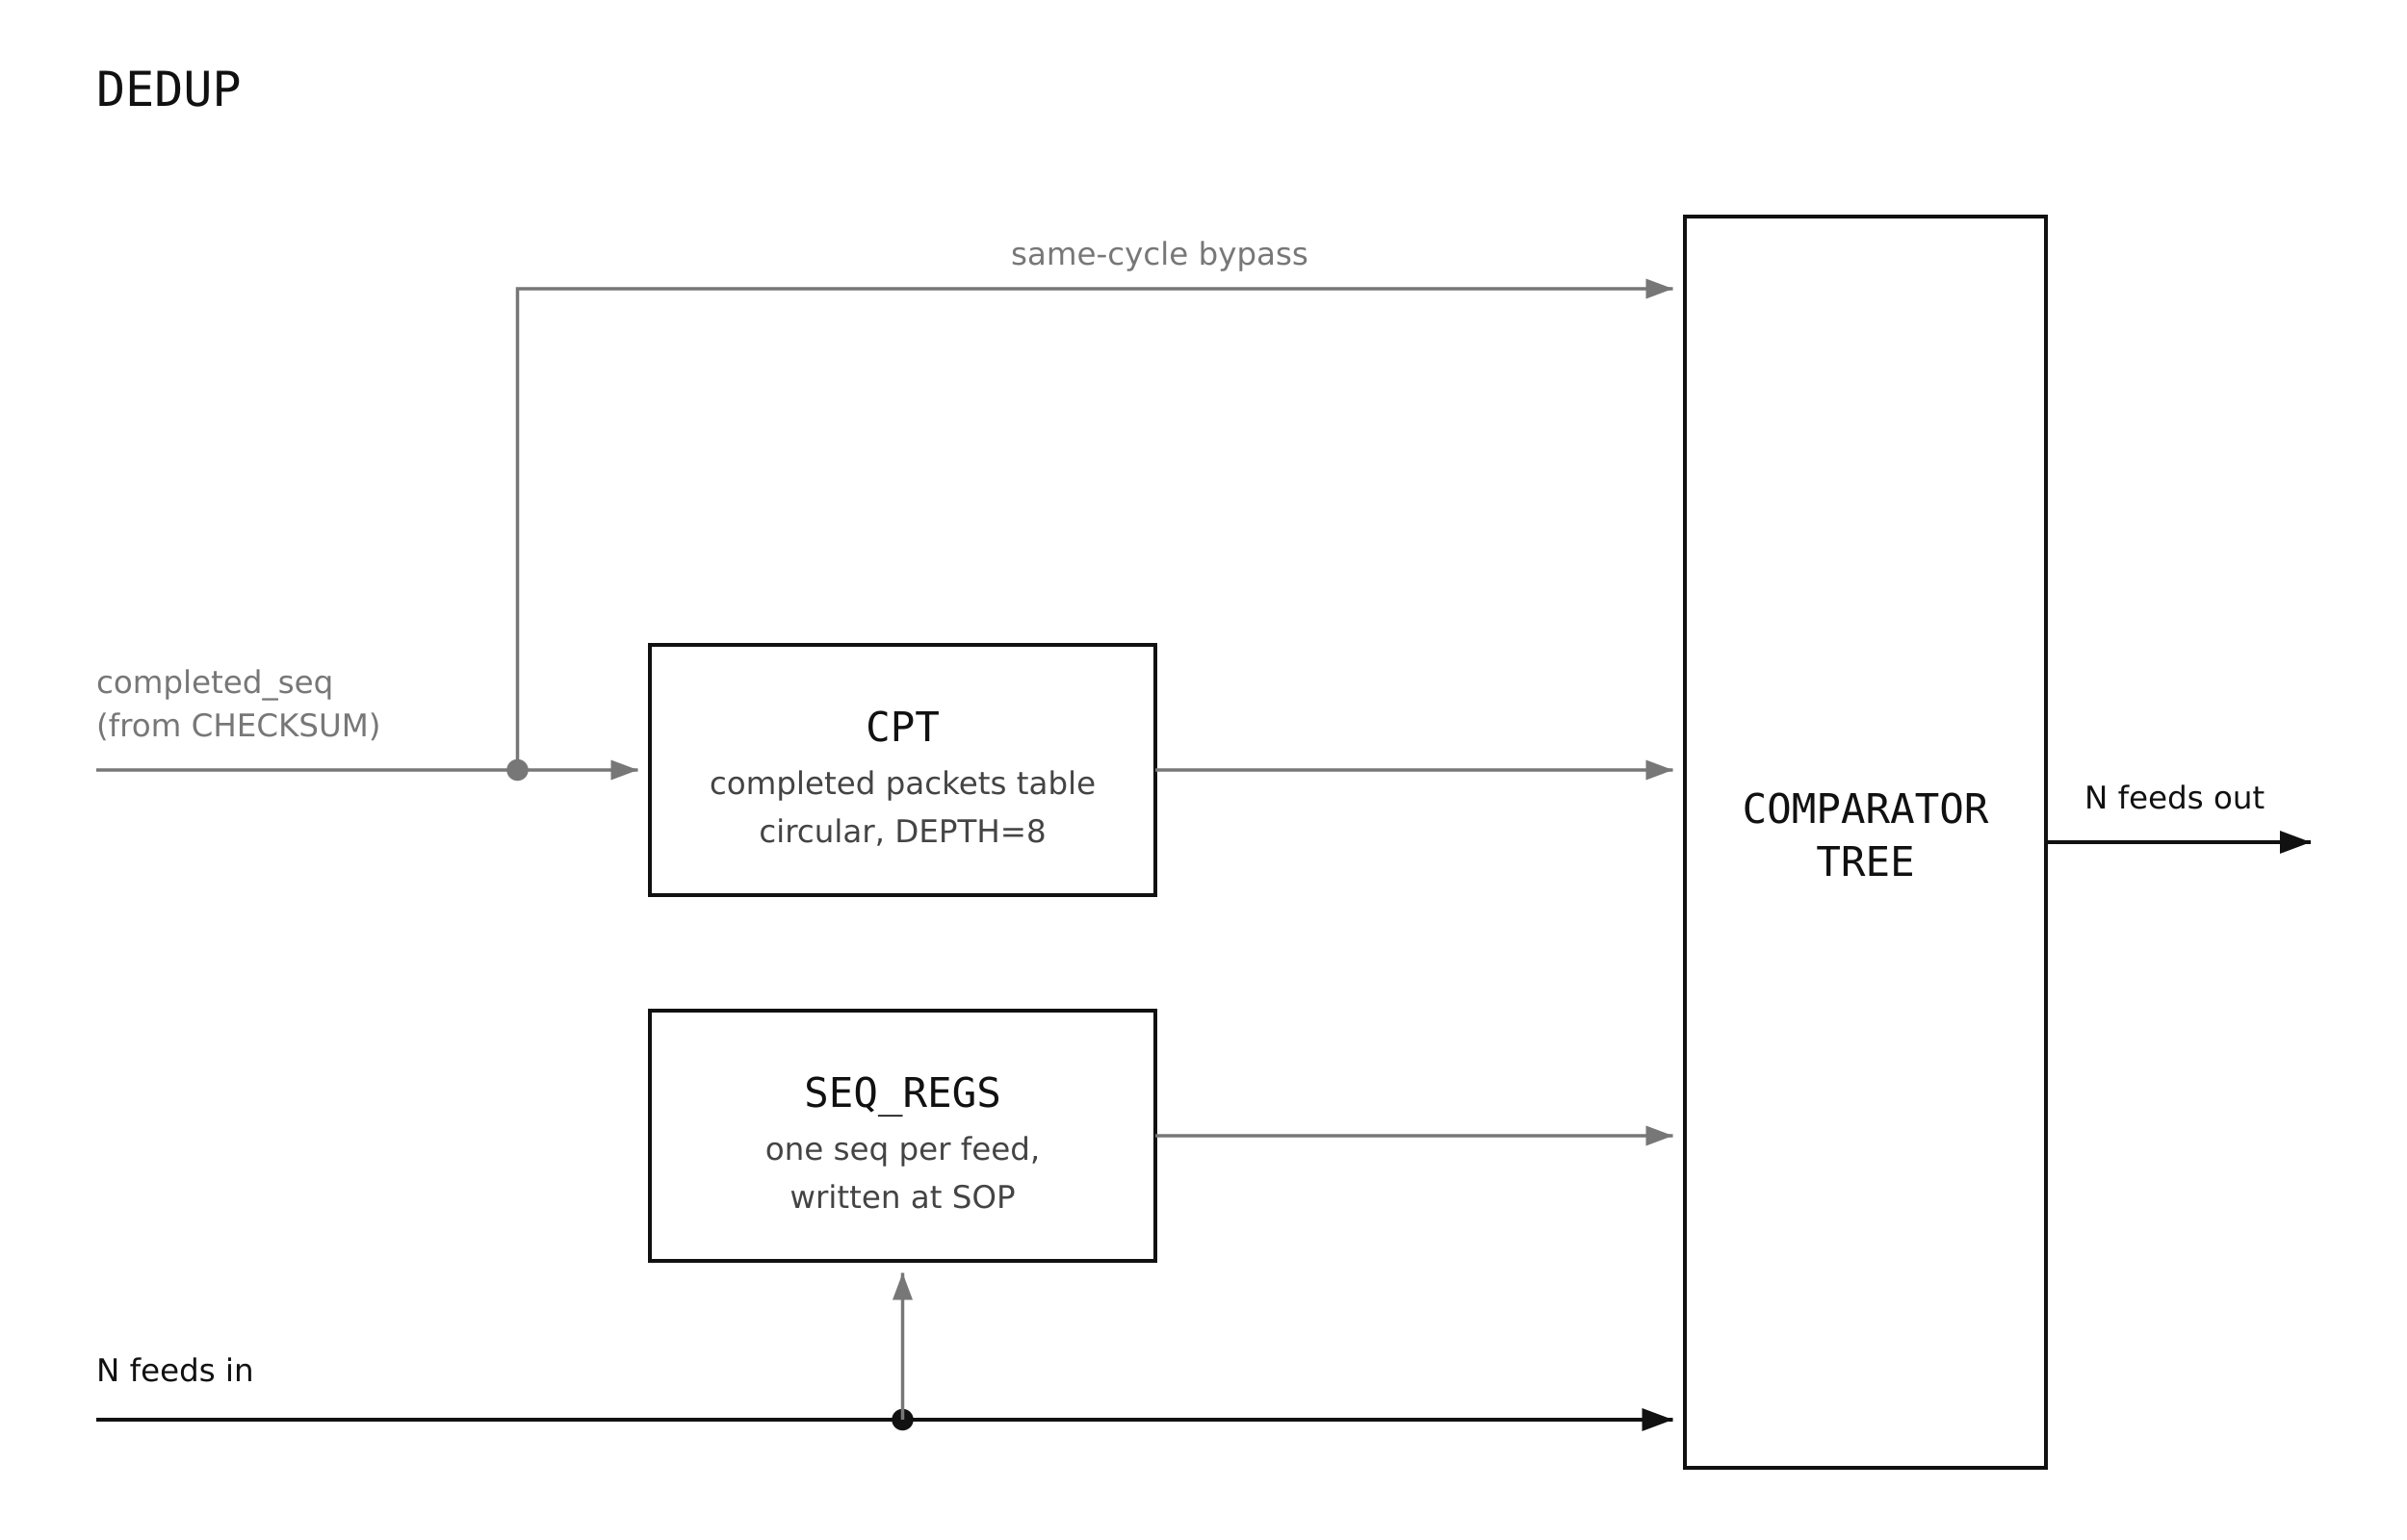
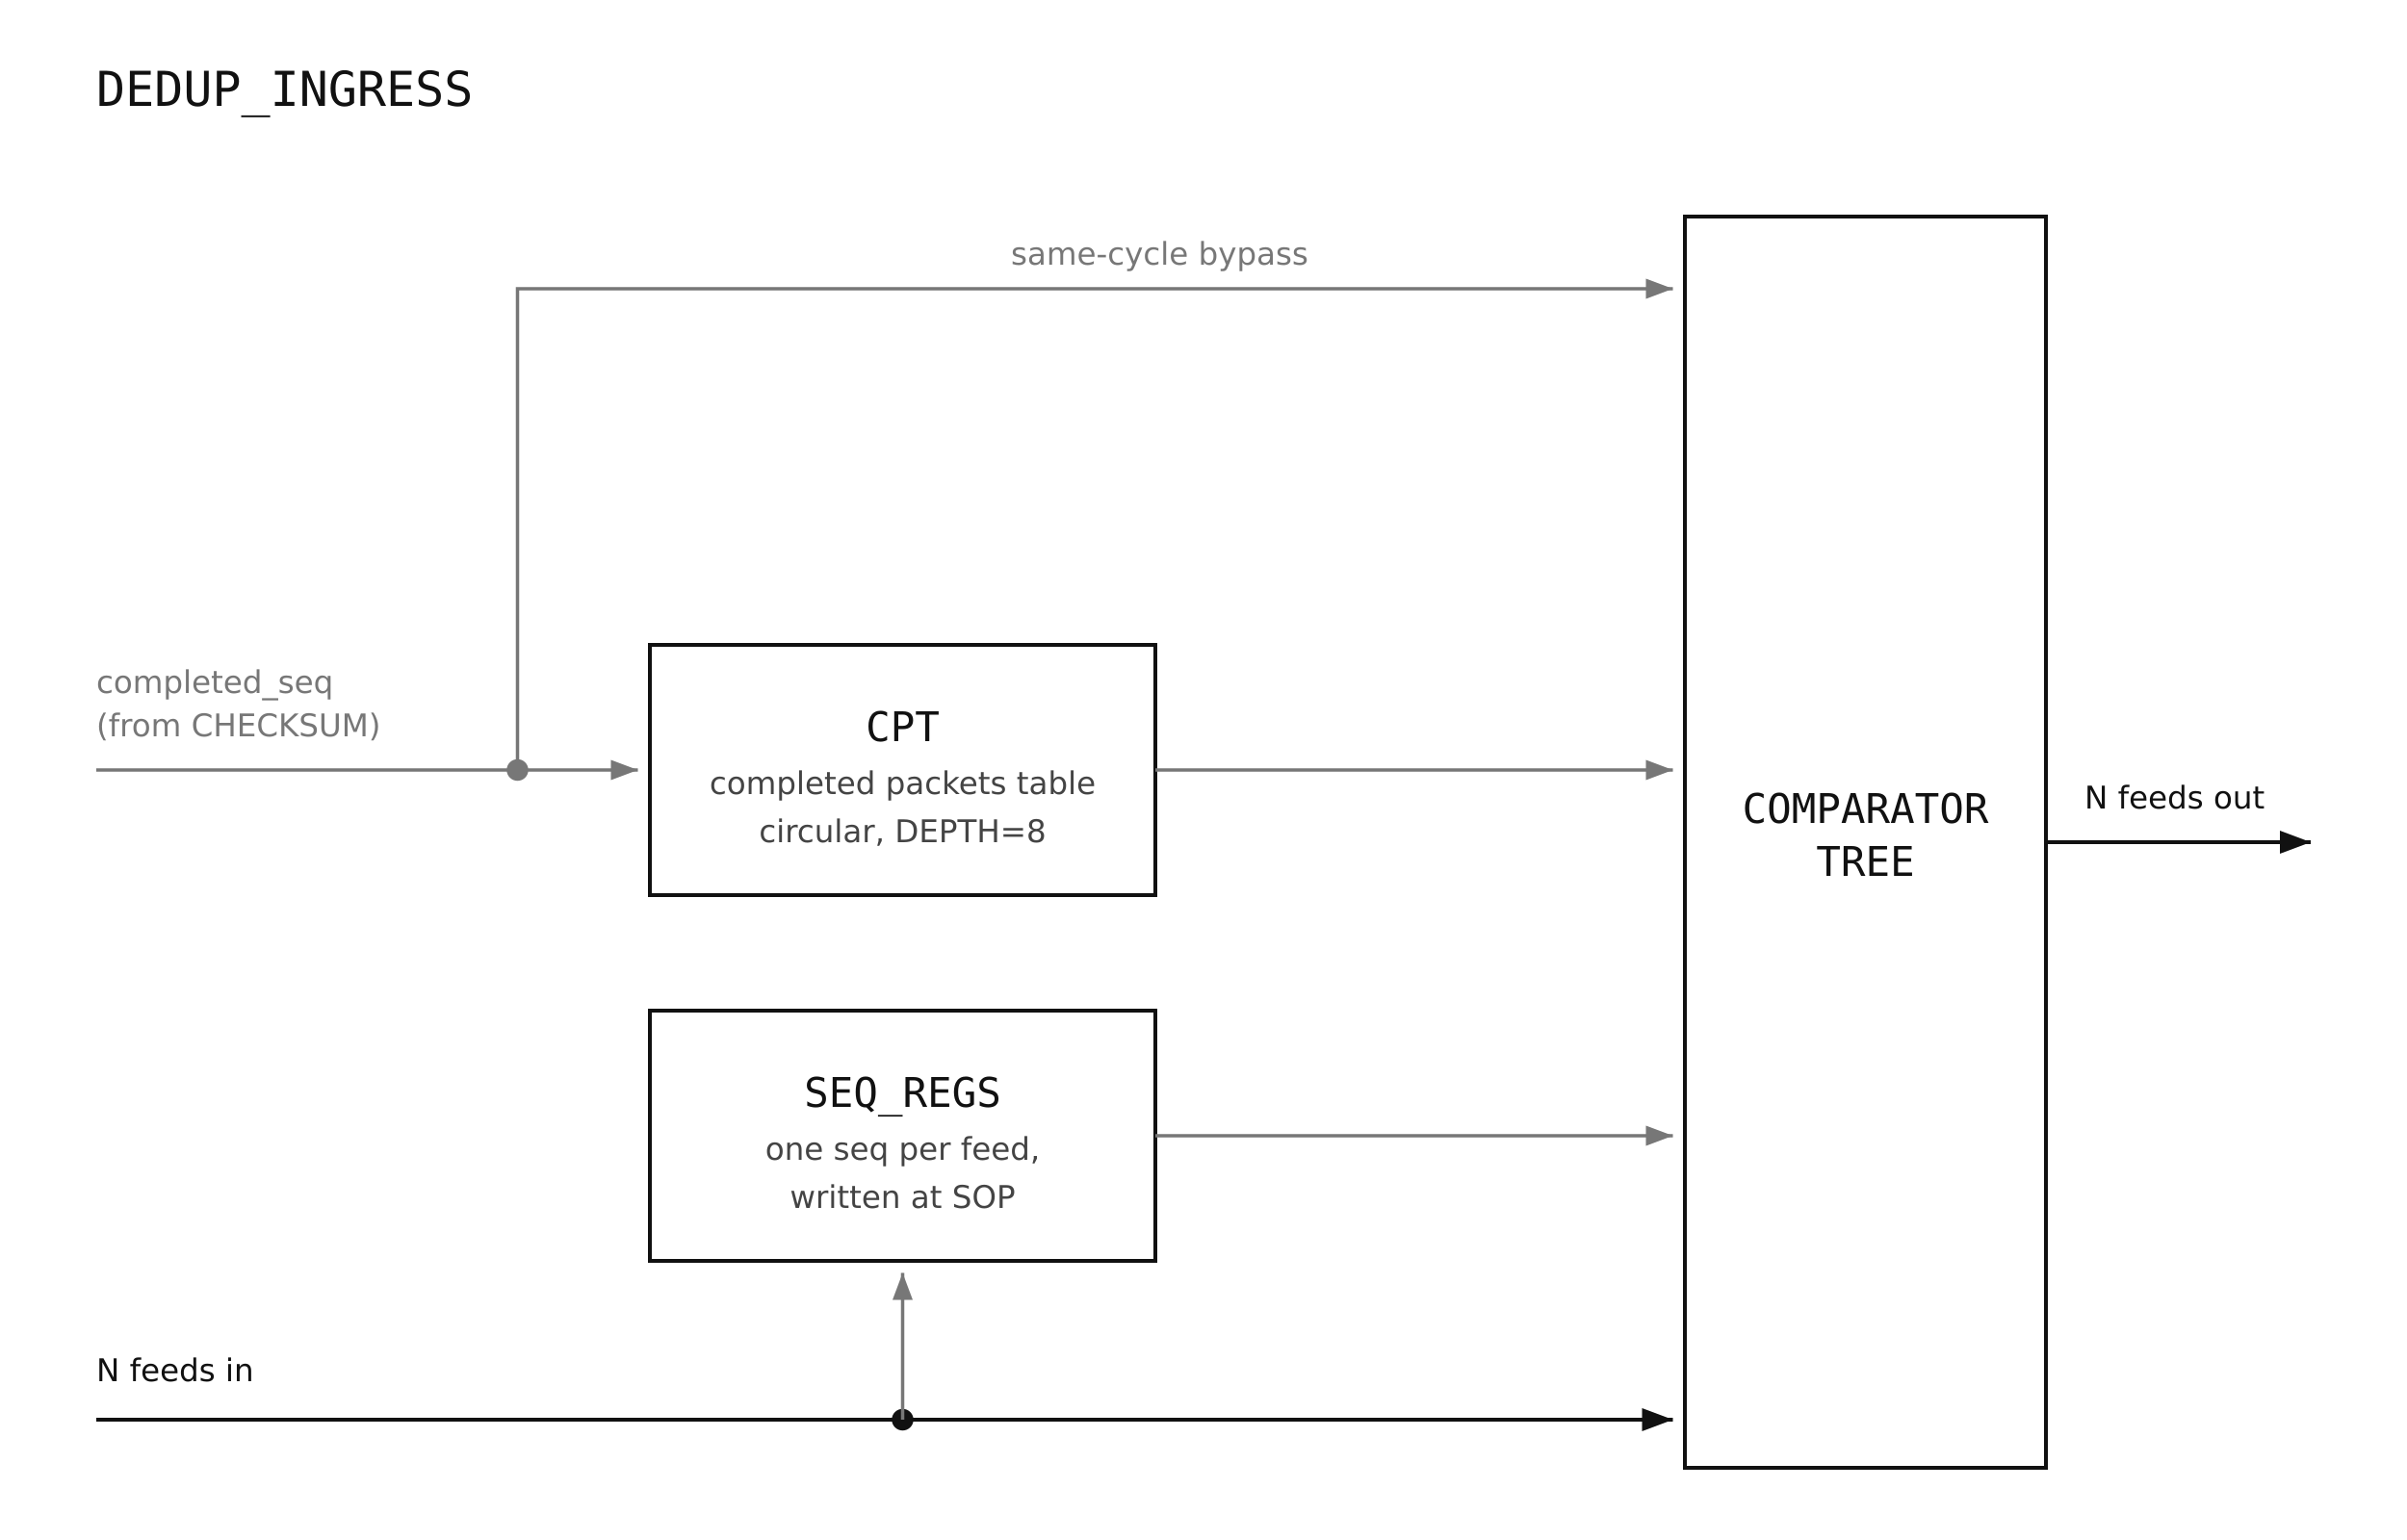
<svg xmlns="http://www.w3.org/2000/svg" width="1000" height="640" viewBox="0 0 1000 640">
  <rect width="1000" height="640" fill="#ffffff" />
  <defs>
    <marker id="ar" markerWidth="9" markerHeight="9" refX="8" refY="3" orient="auto">
      <path d="M0,0 L8,3 L0,6 z" fill="#111111" />
    </marker>
    <marker id="arg" markerWidth="9" markerHeight="9" refX="8" refY="3" orient="auto">
      <path d="M0,0 L8,3 L0,6 z" fill="#777777" />
    </marker>
  </defs>
  <style>
    .blk   { fill:none; stroke:#111111; stroke-width:1.6; }
    .name  { font-family:"DejaVu Sans Mono",monospace; font-size:17px; fill:#111111; }
    .sub   { font-family:"DejaVu Sans",Arial,sans-serif; font-size:13px; fill:#444444; }
    .lbl   { font-family:"DejaVu Sans",Arial,sans-serif; font-size:13px; fill:#111111; }
    .lblg  { font-family:"DejaVu Sans",Arial,sans-serif; font-size:13px; fill:#777777; }
    .data  { fill:none; stroke:#111111; stroke-width:1.6; marker-end:url(#ar); }
    .ctrl  { fill:none; stroke:#777777; stroke-width:1.4; marker-end:url(#arg); }
    .plain { fill:none; stroke:#777777; stroke-width:1.4; }
    .title { font-family:"DejaVu Sans Mono",monospace; font-size:20px; fill:#111111; }
  </style>
-   <text class="title" x="40" y="44">DEDUP</text>
+   <text class="title" x="40" y="44">DEDUP_INGRESS</text>
  <text class="lblg" x="40" y="288">completed_seq</text>
  <text class="lblg" x="40" y="306">(from CHECKSUM)</text>
  <path class="plain" d="M40,320 L215,320" />
  <circle cx="215" cy="320" r="4.5" fill="#777777" />
  <path class="ctrl" d="M215,320 L215,120 L695,120" />
  <text class="lblg" x="420" y="110">same-cycle bypass</text>
  <path class="ctrl" d="M215,320 L265,320" />
  <rect class="blk" x="270" y="268" width="210" height="104" />
  <text class="name" x="375" y="308" text-anchor="middle">CPT</text>
  <text class="sub" x="375" y="330" text-anchor="middle">completed packets table</text>
  <text class="sub" x="375" y="350" text-anchor="middle">circular, DEPTH=8</text>
  <path class="ctrl" d="M480,320 L695,320" />
  <rect class="blk" x="270" y="420" width="210" height="104" />
  <text class="name" x="375" y="460" text-anchor="middle">SEQ_REGS</text>
  <text class="sub" x="375" y="482" text-anchor="middle">one seq per feed,</text>
  <text class="sub" x="375" y="502" text-anchor="middle">written at SOP</text>
  <path class="ctrl" d="M480,472 L695,472" />
  <text class="lbl" x="40" y="574">N feeds in</text>
  <path class="data" d="M40,590 L695,590" />
  <circle cx="375" cy="590" r="4.5" fill="#111111" />
  <path class="ctrl" d="M375,590 L375,529" />
  <rect class="blk" x="700" y="90" width="150" height="520" />
  <text class="name" x="775" y="342" text-anchor="middle">COMPARATOR</text>
  <text class="name" x="775" y="364" text-anchor="middle">TREE</text>
  <path class="data" d="M850,350 L960,350" />
  <text class="lbl" x="866" y="336">N feeds out</text>
</svg>
